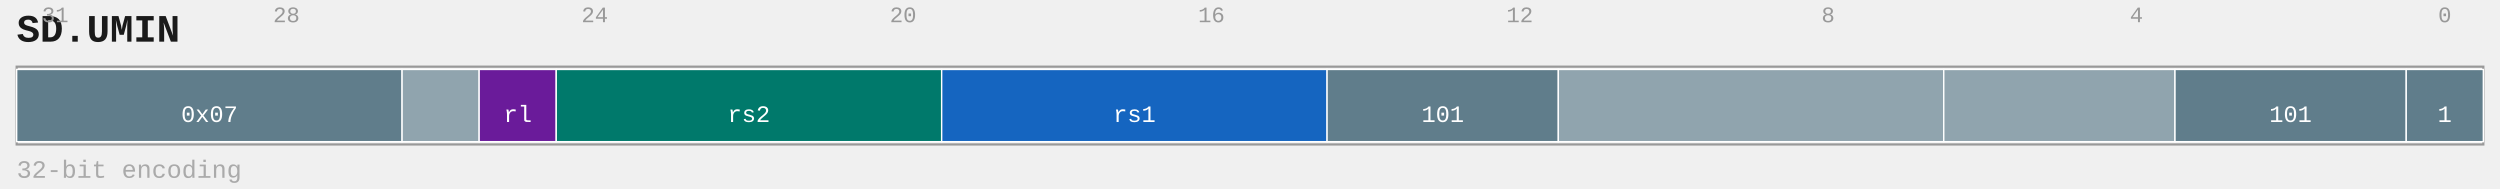
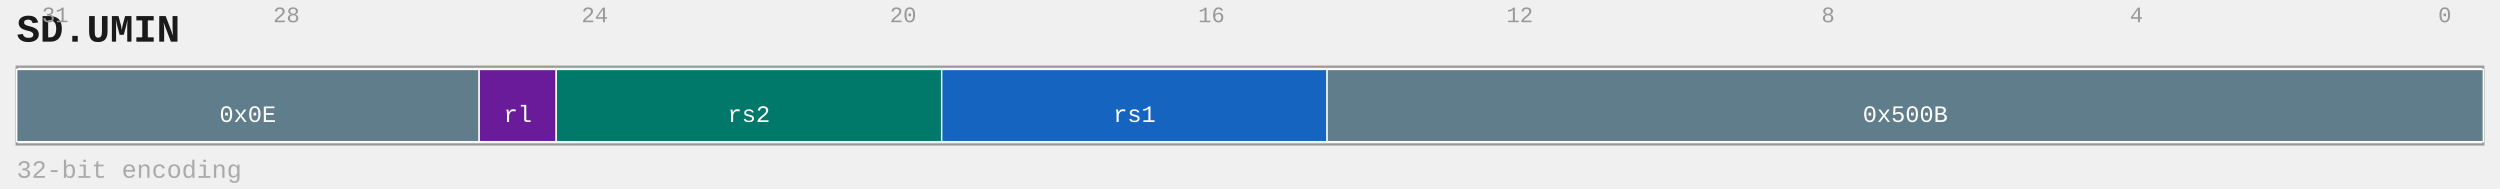
<svg xmlns="http://www.w3.org/2000/svg" viewBox="0 0 900 68" width="900" height="68">
  <defs>
    <style>
      text { font-family: 'Courier New', monospace; }
    </style>
  </defs>
  <text x="6" y="15" font-family="Helvetica Neue,Arial,sans-serif" font-weight="bold" font-size="14" fill="#1a1a1a">SD.UMIN</text>
  <text x="19.88" y="8" text-anchor="middle" font-size="8" fill="#999999">31</text>
  <text x="103.12" y="8" text-anchor="middle" font-size="8" fill="#999999">28</text>
  <text x="214.12" y="8" text-anchor="middle" font-size="8" fill="#999999">24</text>
  <text x="325.12" y="8" text-anchor="middle" font-size="8" fill="#999999">20</text>
  <text x="436.12" y="8" text-anchor="middle" font-size="8" fill="#999999">16</text>
  <text x="547.12" y="8" text-anchor="middle" font-size="8" fill="#999999">12</text>
  <text x="658.12" y="8" text-anchor="middle" font-size="8" fill="#999999">8</text>
  <text x="769.12" y="8" text-anchor="middle" font-size="8" fill="#999999">4</text>
  <text x="880.12" y="8" text-anchor="middle" font-size="8" fill="#999999">0</text>
  <rect x="6" y="24" width="888.00" height="28" fill="none" stroke="#999999" stroke-width="0.8" />
-   <rect x="6.000" y="25" width="138.750" height="26" fill="#607D8B" stroke="white" stroke-width="0.5" />
-   <text x="75.4" y="41.5" text-anchor="middle" dominant-baseline="middle" font-size="8.5" fill="white" pointer-events="none">0x07</text>
-   <rect x="144.750" y="25" width="27.750" height="26" fill="#90A4AE" stroke="white" stroke-width="0.5" />
+   <rect x="6.000" y="25" width="166.500" height="26" fill="#607D8B" stroke="white" stroke-width="0.5" />
+   <text x="89.2" y="41.5" text-anchor="middle" dominant-baseline="middle" font-size="8.5" fill="white" pointer-events="none">0x0E</text>
  <rect x="172.500" y="25" width="27.750" height="26" fill="#6A1B9A" stroke="white" stroke-width="0.5" />
  <text x="186.4" y="41.5" text-anchor="middle" dominant-baseline="middle" font-size="8.5" fill="white" pointer-events="none">rl</text>
  <rect x="200.250" y="25" width="138.750" height="26" fill="#00796B" stroke="white" stroke-width="0.5" />
  <text x="269.6" y="41.5" text-anchor="middle" dominant-baseline="middle" font-size="8.5" fill="white" pointer-events="none">rs2</text>
  <rect x="339.000" y="25" width="138.750" height="26" fill="#1565C0" stroke="white" stroke-width="0.5" />
  <text x="408.4" y="41.5" text-anchor="middle" dominant-baseline="middle" font-size="8.5" fill="white" pointer-events="none">rs1</text>
-   <rect x="477.750" y="25" width="83.250" height="26" fill="#607D8B" stroke="white" stroke-width="0.5" />
-   <text x="519.4" y="41.5" text-anchor="middle" dominant-baseline="middle" font-size="8.5" fill="white" pointer-events="none">101</text>
-   <rect x="561.000" y="25" width="138.750" height="26" fill="#90A4AE" stroke="white" stroke-width="0.5" />
-   <rect x="699.750" y="25" width="83.250" height="26" fill="#90A4AE" stroke="white" stroke-width="0.5" />
-   <rect x="783.000" y="25" width="83.250" height="26" fill="#607D8B" stroke="white" stroke-width="0.5" />
-   <text x="824.6" y="41.5" text-anchor="middle" dominant-baseline="middle" font-size="8.5" fill="white" pointer-events="none">101</text>
-   <rect x="866.250" y="25" width="27.750" height="26" fill="#607D8B" stroke="white" stroke-width="0.5" />
-   <text x="880.1" y="41.5" text-anchor="middle" dominant-baseline="middle" font-size="8.5" fill="white" pointer-events="none">1</text>
+   <rect x="477.750" y="25" width="416.250" height="26" fill="#607D8B" stroke="white" stroke-width="0.5" />
+   <text x="685.9" y="41.5" text-anchor="middle" dominant-baseline="middle" font-size="8.5" fill="white" pointer-events="none">0x500B</text>
  <text x="6" y="64" font-size="9" fill="#aaaaaa" font-family="Helvetica Neue,Arial,sans-serif">32-bit encoding</text>
</svg>
